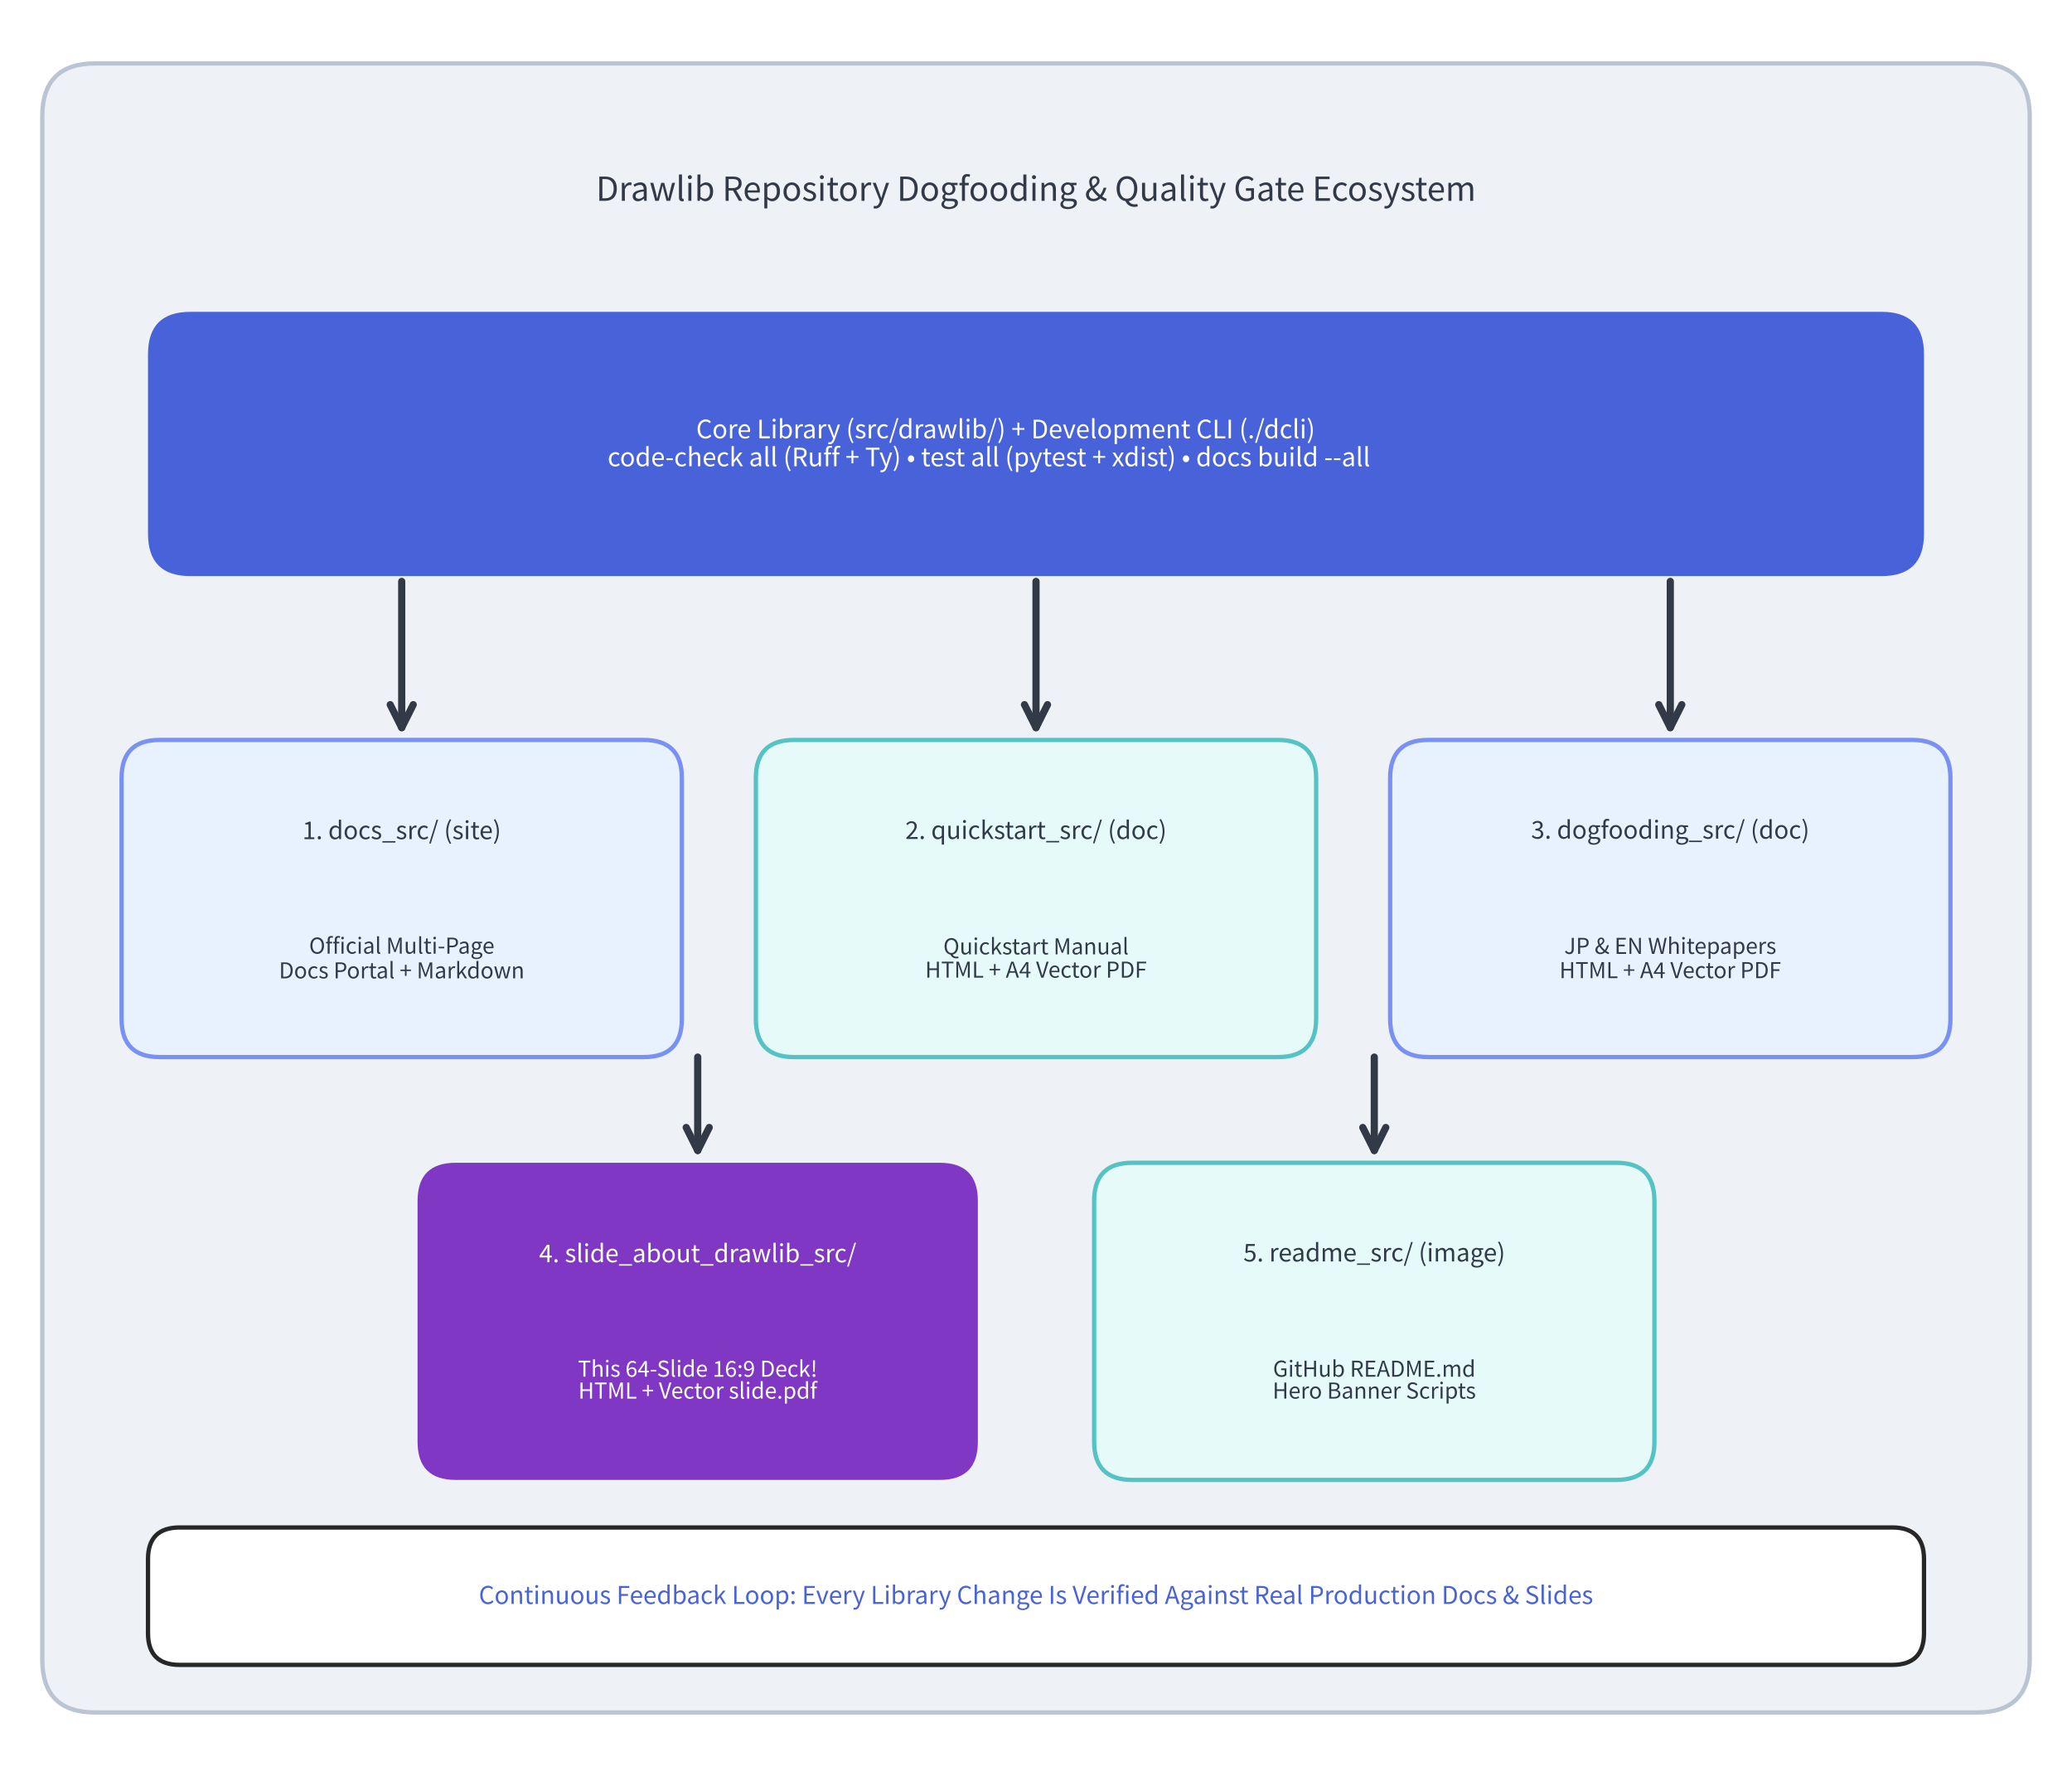
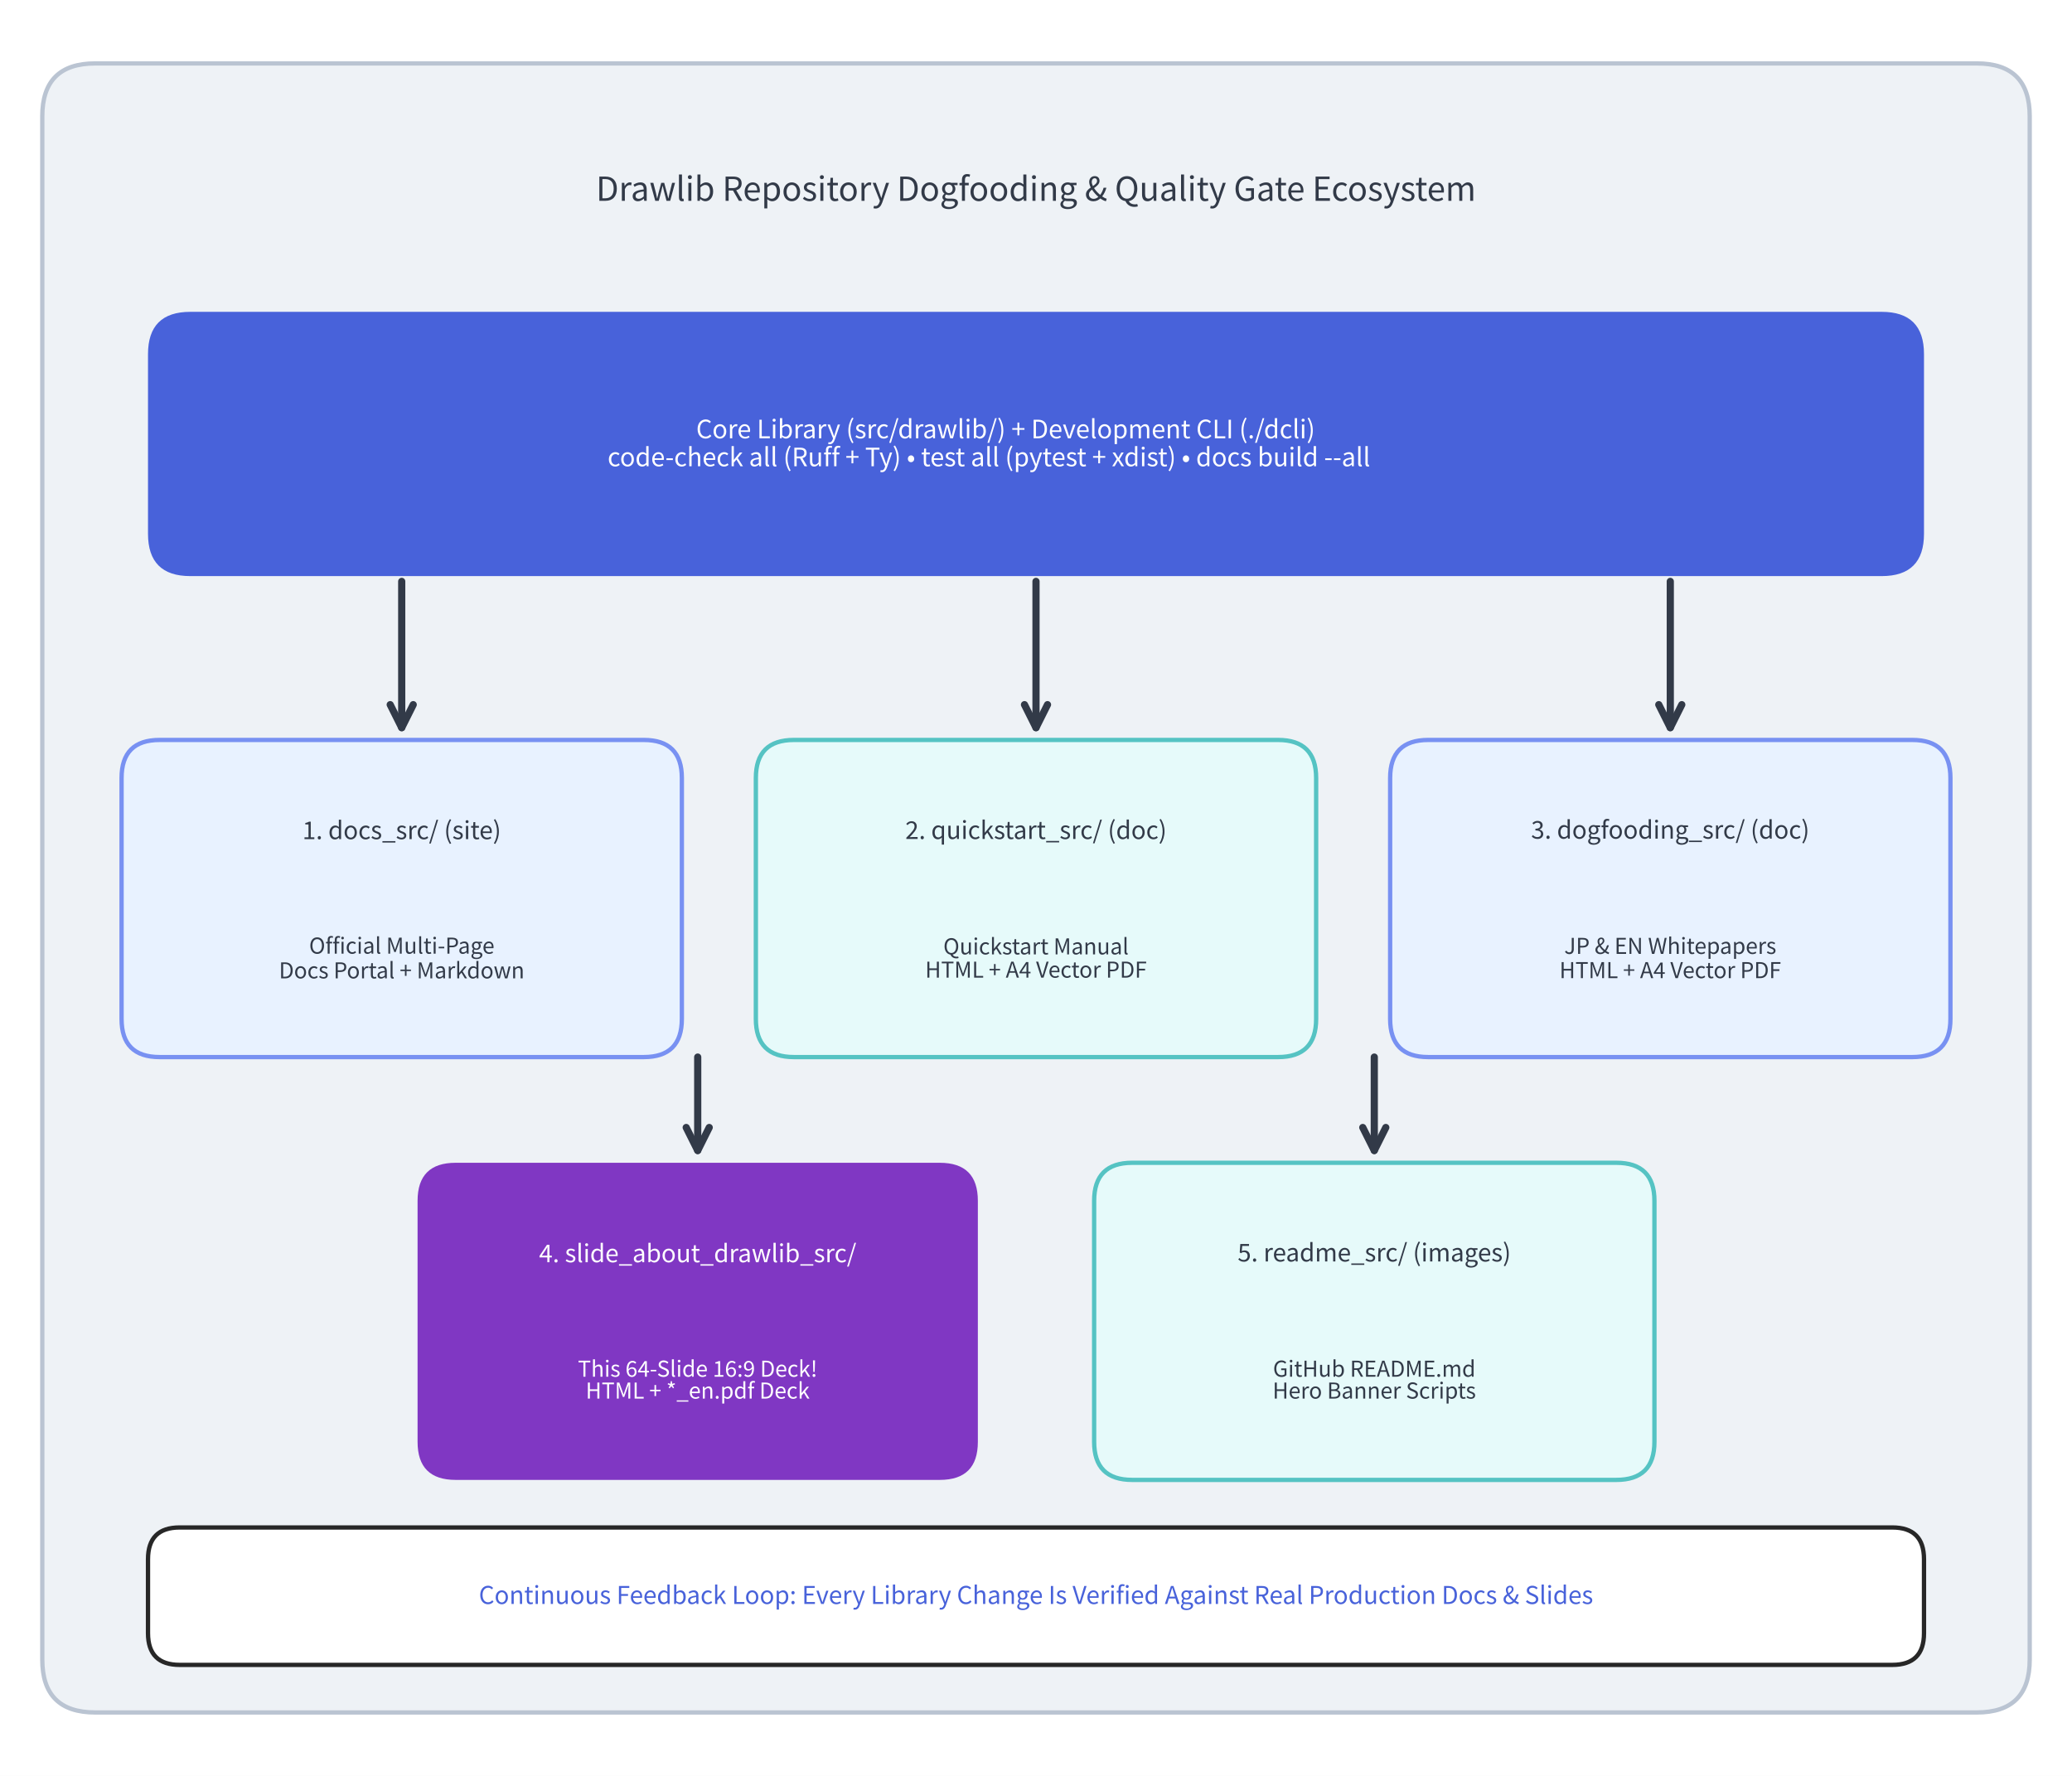
<svg xmlns="http://www.w3.org/2000/svg" width="720pt" height="617.143pt" viewBox="0 0 720 617.143" version="1.1">
  <defs>
    <style type="text/css">*{stroke-linejoin: round; stroke-linecap: butt}</style>
  </defs>
  <g id="figure_1">
    <g id="patch_1">
      <path d="M 0 617.143  L 720 617.143  L 720 0  L 0 0  z " style="fill: #ffffff" />
    </g>
    <g id="axes_1">
      <g id="patch_2">
        <path d="M 360 595.102  L 33.061 595.102  Q 14.694 595.102 14.694 576.735  L 14.694 40.408  Q 14.694 22.041 33.061 22.041  L 686.939 22.041  Q 705.306 22.041 705.306 40.408  L 705.306 576.735  Q 705.306 595.102 686.939 595.102  z " clip-path="url(#pecbf88852a)" style="fill: #eef2f6; stroke: #bac4d2; stroke-width: 1.5; stroke-linejoin: miter" />
      </g>
      <g id="text_1">
        <g clip-path="url(#pecbf88852a)">
          <text style="font-size: 11.5px; font-family: 'drawlib-cjk-japanese-noto-sans-bold', 'Noto Sans CJK JP'; text-anchor: middle; fill: #323a48" x="360" y="69.785" transform="rotate(-0 360 69.78538)">Drawlib Repository Dogfooding &amp; Quality Gate Ecosystem</text>
        </g>
      </g>
      <g id="patch_3">
        <path d="M 360 200.204  L 66.122 200.204  Q 51.429 200.204 51.429 185.51  L 51.429 123.061  Q 51.429 108.367 66.122 108.367  L 653.878 108.367  Q 668.571 108.367 668.571 123.061  L 668.571 185.51  Q 668.571 200.204 653.878 200.204  z " clip-path="url(#pecbf88852a)" style="fill: #4862da" />
      </g>
      <g id="text_2">
        <g clip-path="url(#pecbf88852a)">
          <text style="font-size: 8.8px; font-family: 'drawlib-cjk-japanese-noto-sans-bold', 'Noto Sans CJK JP'; fill: #ffffff" transform="translate(241.8909 152.314)">Core Library (src/drawlib/)   +   Development CLI (./dcli)</text>
        </g>
        <g clip-path="url(#pecbf88852a)">
          <text style="font-size: 8.8px; font-family: 'drawlib-cjk-japanese-noto-sans-bold', 'Noto Sans CJK JP'; fill: #ffffff" transform="translate(211.1233 162.0297)">code-check all (Ruff + Ty)   •   test all (pytest + xdist)   •   docs build --all</text>
        </g>
      </g>
      <g id="patch_4">
        <path d="M 139.592 367.347  L 55.469 367.347  Q 42.245 367.347 42.245 354.122  L 42.245 270.367  Q 42.245 257.143 55.469 257.143  L 223.714 257.143  Q 236.939 257.143 236.939 270.367  L 236.939 354.122  Q 236.939 367.347 223.714 367.347  z " clip-path="url(#pecbf88852a)" style="fill: #e8f2ff; stroke: #7891f2; stroke-width: 1.5; stroke-linejoin: miter" />
      </g>
      <g id="text_3">
        <g clip-path="url(#pecbf88852a)">
          <text style="font-size: 8.5px; font-family: 'drawlib-cjk-japanese-noto-sans-bold', 'Noto Sans CJK JP'; text-anchor: middle; fill: #323a48" x="139.592" y="291.616" transform="rotate(-0 139.5918 291.6161)">1. docs_src/ (site)</text>
        </g>
      </g>
      <g id="text_4">
        <g clip-path="url(#pecbf88852a)">
          <text style="font-size: 7.6px; font-family: 'drawlib-cjk-japanese-noto-sans-regular', 'Noto Sans CJK JP'; fill: #323a48" transform="translate(107.4082 331.4103)">Official Multi-Page</text>
        </g>
        <g clip-path="url(#pecbf88852a)">
          <text style="font-size: 7.6px; font-family: 'drawlib-cjk-japanese-noto-sans-regular', 'Noto Sans CJK JP'; fill: #323a48" transform="translate(96.92615 339.9983)">Docs Portal + Markdown</text>
        </g>
      </g>
      <g id="patch_5">
        <path d="M 360 367.347  L 275.878 367.347  Q 262.653 367.347 262.653 354.122  L 262.653 270.367  Q 262.653 257.143 275.878 257.143  L 444.122 257.143  Q 457.347 257.143 457.347 270.367  L 457.347 354.122  Q 457.347 367.347 444.122 367.347  z " clip-path="url(#pecbf88852a)" style="fill: #e6fafa; stroke: #55c3c3; stroke-width: 1.5; stroke-linejoin: miter" />
      </g>
      <g id="text_5">
        <g clip-path="url(#pecbf88852a)">
          <text style="font-size: 8.5px; font-family: 'drawlib-cjk-japanese-noto-sans-bold', 'Noto Sans CJK JP'; text-anchor: middle; fill: #323a48" x="360" y="291.561" transform="rotate(-0 360 291.5609)">2. quickstart_src/ (doc)</text>
        </g>
      </g>
      <g id="text_6">
        <g clip-path="url(#pecbf88852a)">
          <text style="font-size: 7.6px; font-family: 'drawlib-cjk-japanese-noto-sans-regular', 'Noto Sans CJK JP'; fill: #323a48" transform="translate(327.7908 331.6609)">Quickstart Manual</text>
        </g>
        <g clip-path="url(#pecbf88852a)">
          <text style="font-size: 7.6px; font-family: 'drawlib-cjk-japanese-noto-sans-regular', 'Noto Sans CJK JP'; fill: #323a48" transform="translate(321.4823 339.7478)">HTML + A4 Vector PDF</text>
        </g>
      </g>
      <g id="patch_6">
        <path d="M 580.408 367.347  L 496.286 367.347  Q 483.061 367.347 483.061 354.122  L 483.061 270.367  Q 483.061 257.143 496.286 257.143  L 664.531 257.143  Q 677.755 257.143 677.755 270.367  L 677.755 354.122  Q 677.755 367.347 664.531 367.347  z " clip-path="url(#pecbf88852a)" style="fill: #e8f2ff; stroke: #7891f2; stroke-width: 1.5; stroke-linejoin: miter" />
      </g>
      <g id="text_7">
        <g clip-path="url(#pecbf88852a)">
          <text style="font-size: 8.5px; font-family: 'drawlib-cjk-japanese-noto-sans-bold', 'Noto Sans CJK JP'; text-anchor: middle; fill: #323a48" x="580.408" y="291.442" transform="rotate(-0 580.4082 291.4421)">3. dogfooding_src/ (doc)</text>
        </g>
      </g>
      <g id="text_8">
        <g clip-path="url(#pecbf88852a)">
          <text style="font-size: 7.6px; font-family: 'drawlib-cjk-japanese-noto-sans-regular', 'Noto Sans CJK JP'; fill: #323a48" transform="translate(543.5434 331.4899)">JP &amp; EN Whitepapers</text>
        </g>
        <g clip-path="url(#pecbf88852a)">
          <text style="font-size: 7.6px; font-family: 'drawlib-cjk-japanese-noto-sans-regular', 'Noto Sans CJK JP'; fill: #323a48" transform="translate(541.8904 339.9188)">HTML + A4 Vector PDF</text>
        </g>
      </g>
      <g id="patch_7">
        <path d="M 242.449 514.286  L 158.327 514.286  Q 145.102 514.286 145.102 501.061  L 145.102 417.306  Q 145.102 404.082 158.327 404.082  L 326.571 404.082  Q 339.796 404.082 339.796 417.306  L 339.796 501.061  Q 339.796 514.286 326.571 514.286  z " clip-path="url(#pecbf88852a)" style="fill: #8037c3" />
      </g>
      <g id="text_9">
        <g clip-path="url(#pecbf88852a)">
          <text style="font-size: 8.5px; font-family: 'drawlib-cjk-japanese-noto-sans-bold', 'Noto Sans CJK JP'; text-anchor: middle; fill: #ffffff" x="242.449" y="438.644" transform="rotate(-0 242.449 438.6445)">4. slide_about_drawlib_src/</text>
        </g>
      </g>
      <g id="text_10">
        <g clip-path="url(#pecbf88852a)">
          <text style="font-size: 7.6px; font-family: 'drawlib-cjk-japanese-noto-sans-regular', 'Noto Sans CJK JP'; fill: #ffffff" transform="translate(200.8075 478.4287)">This 64-Slide 16:9 Deck!</text>
        </g>
        <g clip-path="url(#pecbf88852a)">
-           <text style="font-size: 7.6px; font-family: 'drawlib-cjk-japanese-noto-sans-regular', 'Noto Sans CJK JP'; fill: #ffffff" transform="translate(200.9518 486.0287)">HTML + Vector slide.pdf</text>
+           <text style="font-size: 7.6px; font-family: 'drawlib-cjk-japanese-noto-sans-regular', 'Noto Sans CJK JP'; fill: #ffffff" transform="translate(203.5126 486.0287)">HTML + *_en.pdf Deck</text>
        </g>
      </g>
      <g id="patch_8">
        <path d="M 477.551 514.286  L 393.429 514.286  Q 380.204 514.286 380.204 501.061  L 380.204 417.306  Q 380.204 404.082 393.429 404.082  L 561.673 404.082  Q 574.898 404.082 574.898 417.306  L 574.898 501.061  Q 574.898 514.286 561.673 514.286  z " clip-path="url(#pecbf88852a)" style="fill: #e6fafa; stroke: #55c3c3; stroke-width: 1.5; stroke-linejoin: miter" />
      </g>
      <g id="text_11">
        <g clip-path="url(#pecbf88852a)">
-           <text style="font-size: 8.5px; font-family: 'drawlib-cjk-japanese-noto-sans-bold', 'Noto Sans CJK JP'; text-anchor: middle; fill: #323a48" x="477.551" y="438.381" transform="rotate(-0 477.551 438.3809)">5. readme_src/ (image)</text>
+           <text style="font-size: 8.5px; font-family: 'drawlib-cjk-japanese-noto-sans-bold', 'Noto Sans CJK JP'; text-anchor: middle; fill: #323a48" x="477.551" y="438.381" transform="rotate(-0 477.551 438.3809)">5. readme_src/ (images)</text>
        </g>
      </g>
      <g id="text_12">
        <g clip-path="url(#pecbf88852a)">
          <text style="font-size: 7.6px; font-family: 'drawlib-cjk-japanese-noto-sans-regular', 'Noto Sans CJK JP'; fill: #323a48" transform="translate(442.3511 478.4287)">GitHub README.md</text>
        </g>
        <g clip-path="url(#pecbf88852a)">
          <text style="font-size: 7.6px; font-family: 'drawlib-cjk-japanese-noto-sans-regular', 'Noto Sans CJK JP'; fill: #323a48" transform="translate(442.2146 486.0287)">Hero Banner Scripts</text>
        </g>
      </g>
      <g id="patch_9">
        <path d="M 139.592 202.041  L 139.592 252.878  " clip-path="url(#pecbf88852a)" style="fill: none; stroke: #323a48; stroke-width: 2.5; stroke-linecap: round" />
        <path d="M 143.592 244.878  L 139.592 252.878  L 135.592 244.878  " clip-path="url(#pecbf88852a)" style="fill: none; stroke: #323a48; stroke-width: 2.5; stroke-linecap: round" />
      </g>
      <g id="patch_10">
        <path d="M 360 202.041  L 360 252.878  " clip-path="url(#pecbf88852a)" style="fill: none; stroke: #323a48; stroke-width: 2.5; stroke-linecap: round" />
        <path d="M 364 244.878  L 360 252.878  L 356 244.878  " clip-path="url(#pecbf88852a)" style="fill: none; stroke: #323a48; stroke-width: 2.5; stroke-linecap: round" />
      </g>
      <g id="patch_11">
        <path d="M 580.408 202.041  L 580.408 252.878  " clip-path="url(#pecbf88852a)" style="fill: none; stroke: #323a48; stroke-width: 2.5; stroke-linecap: round" />
        <path d="M 584.408 244.878  L 580.408 252.878  L 576.408 244.878  " clip-path="url(#pecbf88852a)" style="fill: none; stroke: #323a48; stroke-width: 2.5; stroke-linecap: round" />
      </g>
      <g id="patch_12">
        <path d="M 242.449 367.347  L 242.449 399.817  " clip-path="url(#pecbf88852a)" style="fill: none; stroke: #323a48; stroke-width: 2.5; stroke-linecap: round" />
        <path d="M 246.449 391.817  L 242.449 399.817  L 238.449 391.817  " clip-path="url(#pecbf88852a)" style="fill: none; stroke: #323a48; stroke-width: 2.5; stroke-linecap: round" />
      </g>
      <g id="patch_13">
        <path d="M 477.551 367.347  L 477.551 399.817  " clip-path="url(#pecbf88852a)" style="fill: none; stroke: #323a48; stroke-width: 2.5; stroke-linecap: round" />
        <path d="M 481.551 391.817  L 477.551 399.817  L 473.551 391.817  " clip-path="url(#pecbf88852a)" style="fill: none; stroke: #323a48; stroke-width: 2.5; stroke-linecap: round" />
      </g>
      <g id="patch_14">
        <path d="M 360 578.571  L 62.449 578.571  Q 51.429 578.571 51.429 567.551  L 51.429 541.837  Q 51.429 530.816 62.449 530.816  L 657.551 530.816  Q 668.571 530.816 668.571 541.837  L 668.571 567.551  Q 668.571 578.571 657.551 578.571  z " clip-path="url(#pecbf88852a)" style="fill: #ffffff; stroke: #272727; stroke-width: 1.5; stroke-linejoin: miter" />
      </g>
      <g id="text_13">
        <g clip-path="url(#pecbf88852a)">
          <text style="font-size: 8.5px; font-family: 'drawlib-cjk-japanese-noto-sans-bold', 'Noto Sans CJK JP'; text-anchor: middle; fill: #4862da" x="360" y="557.401" transform="rotate(-0 360 557.4013)">Continuous Feedback Loop: Every Library Change Is Verified Against Real Production Docs &amp; Slides</text>
        </g>
      </g>
    </g>
  </g>
  <defs>
    <clipPath id="pecbf88852a">
      <rect x="0" y="0" width="720" height="617.143" />
    </clipPath>
  </defs>
</svg>
